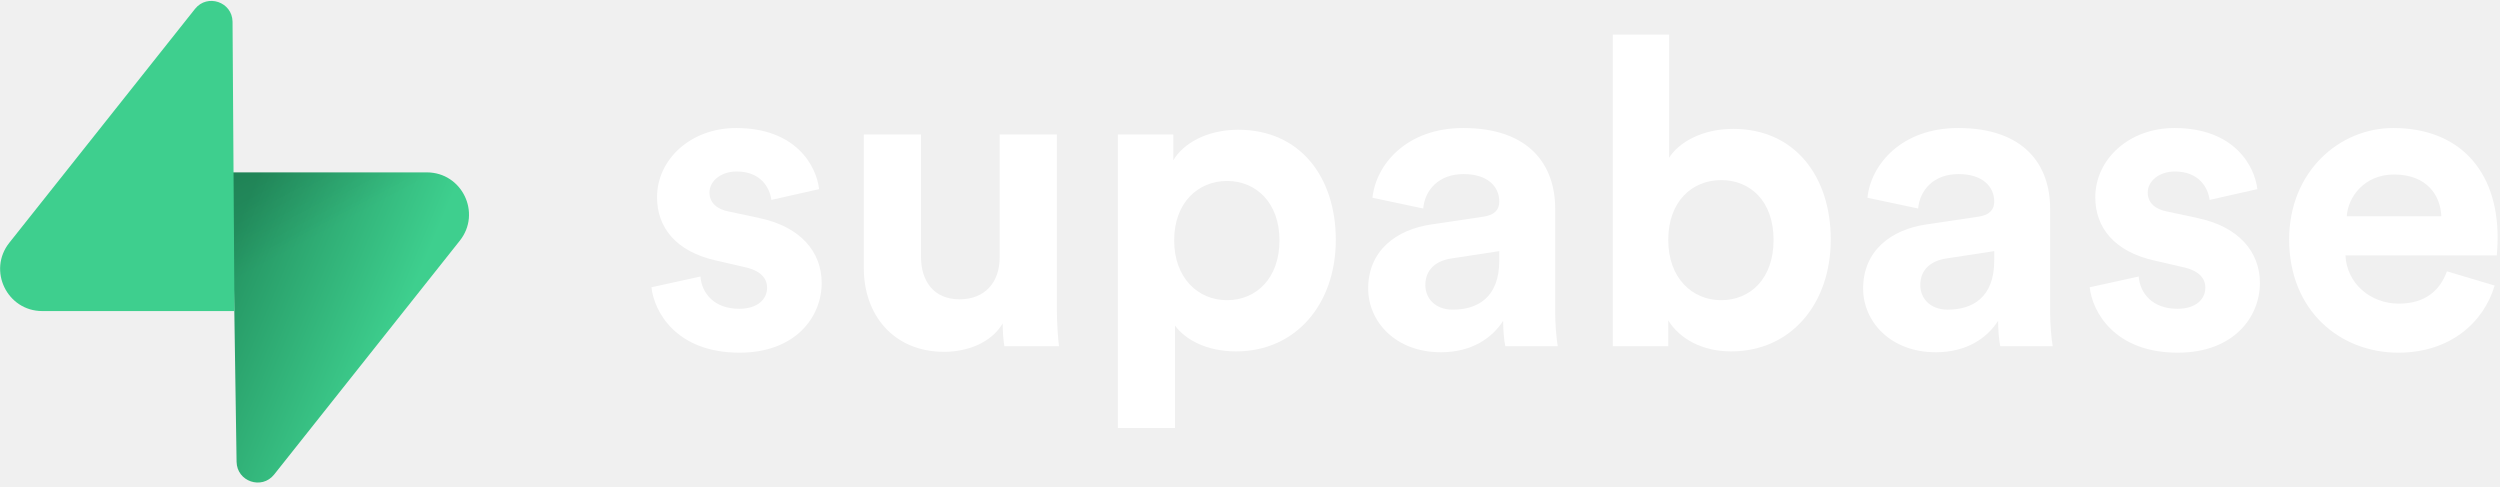
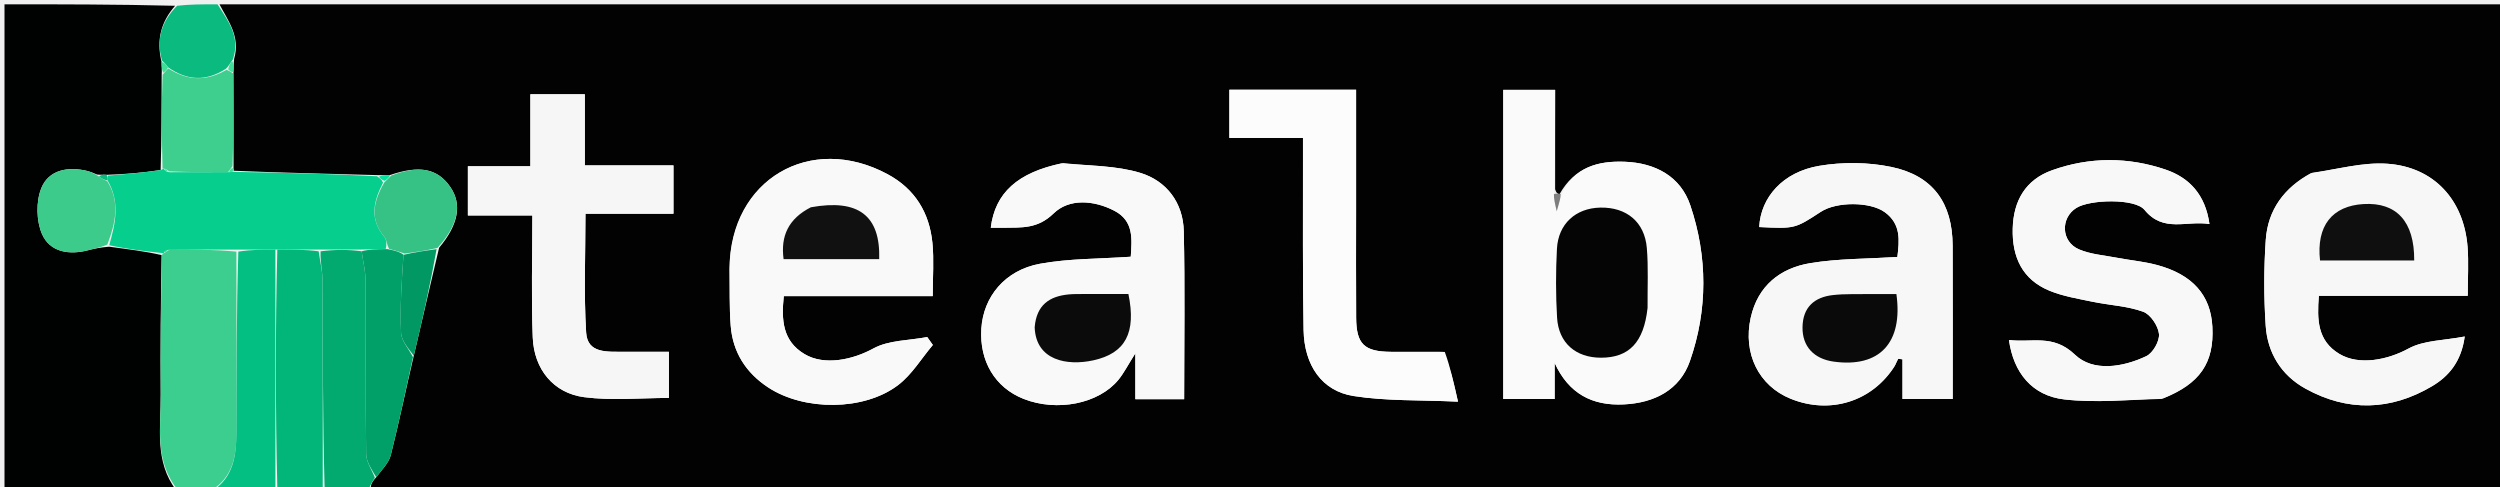
- <svg xmlns="http://www.w3.org/2000/svg" width="581" height="113" viewBox="0 0 581 113" fill="none">
-   <path d="M151.397 66.761C151.996 72.362 157.091 81.964 171.877 81.964C184.764 81.964 190.959 73.763 190.959 65.761C190.959 58.559 186.063 52.658 176.373 50.657L169.379 49.157C166.682 48.657 164.884 47.157 164.884 44.756C164.884 41.956 167.681 39.855 171.178 39.855C176.772 39.855 178.87 43.556 179.27 46.457L190.359 43.956C189.76 38.655 185.064 29.753 171.078 29.753C160.488 29.753 152.696 37.054 152.696 45.856C152.696 52.758 156.991 58.459 166.482 60.56L172.976 62.06C176.772 62.86 178.271 64.661 178.271 66.861C178.271 69.462 176.173 71.762 171.777 71.762C165.983 71.762 163.085 68.161 162.786 64.26L151.397 66.761Z" fill="white" />
-   <path d="M233.421 80.464H246.109C245.909 78.763 245.609 75.363 245.609 71.562V31.253H232.321V59.859C232.321 65.561 228.925 69.561 223.031 69.561C216.837 69.561 214.039 65.16 214.039 59.659V31.253H200.752V62.36C200.752 73.062 207.545 81.764 219.434 81.764C224.628 81.764 230.325 79.764 233.022 75.163C233.022 77.163 233.221 79.464 233.421 80.464Z" fill="white" />
-   <path d="M273.076 99.468V75.663C275.473 78.964 280.469 81.664 287.263 81.664C301.149 81.664 310.439 70.662 310.439 55.758C310.439 41.155 302.148 30.153 287.762 30.153C280.37 30.153 274.875 33.453 272.677 37.254V31.253H259.79V99.468H273.076ZM297.352 55.858C297.352 64.661 291.958 69.762 285.164 69.762C278.372 69.762 272.877 64.561 272.877 55.858C272.877 47.157 278.372 42.055 285.164 42.055C291.958 42.055 297.352 47.157 297.352 55.858Z" fill="white" />
-   <path d="M317.964 67.061C317.964 74.763 324.357 81.865 334.848 81.865C342.139 81.865 346.835 78.464 349.332 74.563C349.332 76.463 349.532 79.164 349.832 80.464H362.02C361.72 78.764 361.422 75.263 361.422 72.662V48.457C361.422 38.555 355.627 29.753 340.043 29.753C326.855 29.753 319.761 38.255 318.963 45.956L330.751 48.457C331.151 44.156 334.348 40.455 340.141 40.455C345.737 40.455 348.434 43.356 348.434 46.857C348.434 48.557 347.536 49.957 344.738 50.358L332.65 52.158C324.458 53.358 317.964 58.259 317.964 67.061ZM337.644 71.962C333.349 71.962 331.25 69.162 331.25 66.261C331.25 62.46 333.947 60.56 337.345 60.06L348.434 58.359V60.56C348.434 69.262 343.239 71.962 337.644 71.962Z" fill="white" />
-   <path d="M387.703 80.464V74.463C390.299 78.664 395.494 81.664 402.288 81.664C416.276 81.664 425.467 70.562 425.467 55.658C425.467 41.055 417.174 29.953 402.788 29.953C395.494 29.953 390.1 33.154 387.902 36.654V8.048H374.815V80.464H387.703ZM412.178 55.758C412.178 64.76 406.784 69.762 399.99 69.762C393.297 69.762 387.703 64.661 387.703 55.758C387.703 46.756 393.297 41.855 399.99 41.855C406.784 41.855 412.178 46.756 412.178 55.758Z" fill="white" />
-   <path d="M432.99 67.061C432.99 74.763 439.383 81.865 449.873 81.865C457.165 81.865 461.862 78.464 464.358 74.563C464.358 76.463 464.559 79.164 464.858 80.464H477.046C476.748 78.764 476.448 75.263 476.448 72.662V48.457C476.448 38.555 470.653 29.753 455.068 29.753C441.881 29.753 434.788 38.255 433.989 45.956L445.776 48.457C446.177 44.156 449.374 40.455 455.167 40.455C460.763 40.455 463.46 43.356 463.46 46.857C463.46 48.557 462.561 49.957 459.763 50.358L447.676 52.158C439.484 53.358 432.99 58.259 432.99 67.061ZM452.671 71.962C448.375 71.962 446.276 69.162 446.276 66.261C446.276 62.46 448.973 60.56 452.371 60.06L463.46 58.359V60.56C463.46 69.262 458.265 71.962 452.671 71.962Z" fill="white" />
-   <path d="M485.645 66.761C486.243 72.362 491.339 81.964 506.124 81.964C519.012 81.964 525.205 73.763 525.205 65.761C525.205 58.559 520.311 52.658 510.62 50.657L503.626 49.157C500.929 48.657 499.132 47.157 499.132 44.756C499.132 41.956 501.928 39.855 505.425 39.855C511.021 39.855 513.118 43.556 513.519 46.457L524.607 43.956C524.007 38.655 519.312 29.753 505.326 29.753C494.735 29.753 486.944 37.054 486.944 45.856C486.944 52.758 491.238 58.459 500.73 60.56L507.224 62.06C511.021 62.86 512.519 64.661 512.519 66.861C512.519 69.462 510.421 71.762 506.025 71.762C500.23 71.762 497.334 68.161 497.034 64.26L485.645 66.761Z" fill="white" />
-   <path d="M545.385 50.257C545.685 45.756 549.482 40.555 556.375 40.555C563.967 40.555 567.165 45.356 567.365 50.257H545.385ZM568.664 63.06C567.065 67.461 563.668 70.562 557.474 70.562C550.88 70.562 545.385 65.861 545.087 59.359H580.252C580.252 59.159 580.451 57.159 580.451 55.258C580.451 39.455 571.361 29.753 556.175 29.753C543.588 29.753 531.998 39.955 531.998 55.659C531.998 72.262 543.886 81.964 557.374 81.964C569.462 81.964 577.255 74.863 579.753 66.361L568.664 63.06Z" fill="white" />
-   <path d="M63.708 110.284C60.848 113.885 55.05 111.912 54.981 107.314L53.974 40.062L99.194 40.062C107.384 40.062 111.952 49.523 106.859 55.937L63.708 110.284Z" fill="url(#paint0_linear)" />
-   <path d="M63.708 110.284C60.848 113.885 55.05 111.912 54.981 107.314L53.974 40.062L99.194 40.062C107.384 40.062 111.952 49.523 106.859 55.937L63.708 110.284Z" fill="url(#paint1_linear)" fill-opacity="0.2" />
-   <path d="M45.317 2.071C48.176 -1.53 53.974 0.443 54.043 5.041L54.485 72.292H9.831C1.64 72.292 -2.928 62.832 2.166 56.417L45.317 2.071Z" fill="#3ECF8E" />
-   <defs>
-     <linearGradient id="paint0_linear" x1="53.974" y1="54.974" x2="94.163" y2="71.829" gradientUnits="userSpaceOnUse">
-       <stop stop-color="#249361" />
-       <stop offset="1" stop-color="#3ECF8E" />
-     </linearGradient>
-     <linearGradient id="paint1_linear" x1="36.156" y1="30.578" x2="54.484" y2="65.08" gradientUnits="userSpaceOnUse">
-       <stop />
-       <stop offset="1" stop-opacity="0" />
-     </linearGradient>
-   </defs>
+ <svg xmlns="http://www.w3.org/2000/svg" version="1.1" id="Layer_1" x="0px" y="0px" width="100%" viewBox="0 0 581 113" enable-background="new 0 0 581 113" xml:space="preserve">
+   <path fill="#020202" opacity="1" stroke="none" d=" M51,1   C227.933,1 404.866,1 581.899,1   C581.899,38.585 581.899,76.171 581.899,114   C416.977,114 251.955,114 86.201,113.727   C86.024,112.653 86.579,111.851 87.443,110.898   C88.806,109.087 90.367,107.557 90.824,105.748   C92.726,98.211 94.295,90.59 96.169,82.666   C98.184,74.178 100.016,66.025 102.047,57.585   C106.583,52.191 107.404,47.45 104.646,43.452   C101.68,39.154 97.481,38.333 90.581,40.699   C89.447,40.684 88.688,40.744 87.476,40.692   C76.13,40.365 65.237,40.151 54.345,39.682   C54.287,39.267 54.228,39.107 54.282,38.493   C54.319,31.043 54.244,24.046 54.259,16.677   C54.316,15.539 54.284,14.774 54.417,13.674   C55.904,8.495 53.024,4.872 51,1  M362.421,45.149   C362.051,45.03 361.682,44.911 361.412,43.991   C361.412,36.365 361.412,28.74 361.412,20.882   C357.313,20.882 353.402,20.882 349.357,20.882   C349.357,44.985 349.357,68.866 349.357,92.726   C353.415,92.726 357.168,92.726 361.299,92.726   C361.299,89.753 361.299,87.053 361.299,84.354   C364.563,91.462 369.981,94.35 377.395,93.984   C384.496,93.633 390.395,90.612 392.736,83.916   C396.897,72.013 396.861,59.647 392.83,47.716   C390.55,40.967 384.671,37.858 377.566,37.591   C371.392,37.36 365.969,38.824 362.421,45.149  M440.477,84.756   C440.688,84.304 440.887,83.844 441.127,83.408   C441.156,83.356 441.414,83.43 442.138,83.504   C442.138,86.58 442.138,89.743 442.138,92.72   C446.302,92.72 449.888,92.72 453.806,92.72   C453.806,80.64 453.846,68.854 453.794,57.068   C453.751,47.197 449.255,40.823 439.549,38.799   C434.16,37.675 428.241,37.624 422.805,38.539   C414.312,39.969 409.189,45.881 408.839,52.766   C417.133,53.166 417.133,53.166 423.164,49.222   C426.803,46.843 434.582,46.837 438.006,49.3   C441.88,52.086 441.396,55.978 440.947,59.718   C433.923,60.167 427.228,60.08 420.723,61.152   C413.714,62.308 408.535,66.409 406.878,73.785   C404.999,82.151 408.741,89.656 416.114,92.655   C425.233,96.364 435.072,93.418 440.477,84.756  M246.642,37.973   C236.498,40.103 231.254,44.819 230.254,52.932   C231.268,52.932 232.253,52.95 233.237,52.929   C237.374,52.841 241.102,53.261 244.855,49.602   C248.46,46.088 254.195,46.501 258.972,48.978   C263.542,51.347 263.063,55.595 262.79,59.664   C255.539,60.171 248.507,60.061 241.718,61.293   C233.546,62.776 228.525,68.985 228.063,76.384   C227.589,83.954 231.27,90.079 237.862,92.692   C245.622,95.767 255.353,93.858 259.941,88.238   C261.171,86.731 262.063,84.947 263.855,82.112   C263.855,86.64 263.855,89.703 263.855,92.772   C267.797,92.772 271.384,92.772 275.197,92.772   C275.197,79.594 275.407,66.647 275.11,53.712   C274.959,47.116 271.11,42.039 265.017,40.179   C259.449,38.478 253.338,38.552 246.642,37.973  M536.986,40.289   C530.817,43.625 527.044,48.797 526.564,55.742   C526.106,62.364 526.105,69.064 526.546,75.688   C526.966,82.005 530.148,87.186 535.761,90.301   C545.595,95.758 555.59,95.444 565.197,89.76   C569.044,87.485 571.998,84.095 572.803,78.203   C568.034,79.137 563.32,79.051 559.723,81.013   C554.896,83.645 548.27,85.01 543.672,82.251   C538.571,79.191 538.461,74.35 538.901,68.746   C550.575,68.746 561.963,68.746 573.504,68.746   C573.504,64.606 573.747,60.944 573.459,57.325   C572.591,46.448 565.641,38.799 554.79,38.054   C549.163,37.668 543.398,39.302 536.986,40.289  M169.545,62.68   C169.617,67.005 169.484,71.345 169.811,75.651   C170.282,81.84 173.359,86.65 178.532,90.044   C186.911,95.542 200.809,95.536 208.752,89.469   C211.94,87.034 214.141,83.306 216.792,80.167   C216.357,79.555 215.921,78.943 215.486,78.331   C211.27,79.141 206.546,79.026 202.961,80.989   C198.13,83.634 191.557,85.048 186.942,82.274   C181.891,79.238 181.565,74.437 182.152,68.823   C193.741,68.823 205.137,68.823 216.767,68.823   C216.767,64.404 217.083,60.411 216.698,56.487   C216.005,49.445 212.65,43.911 206.259,40.478   C188.359,30.861 169.727,41.658 169.545,62.68  M502.759,92.564   C511.28,89.18 514.59,84.355 514.157,75.949   C513.778,68.599 509.552,63.781 501.206,61.564   C498.166,60.757 494.988,60.479 491.887,59.886   C488.96,59.327 485.868,59.103 483.176,57.961   C478.995,56.188 478.798,50.667 482.549,48.318   C485.702,46.343 496.166,46.07 498.381,48.772   C502.809,54.172 508.154,51.193 513.477,52.069   C512.529,45.201 508.757,41.285 503.324,39.428   C494.598,36.445 485.6,36.445 476.875,39.577   C470.733,41.782 467.92,46.653 467.754,53.123   C467.585,59.735 469.981,64.961 476.286,67.558   C479.467,68.868 482.978,69.432 486.38,70.141   C490.275,70.954 494.377,71.107 498.063,72.444   C499.772,73.064 501.551,75.719 501.747,77.613   C501.919,79.268 500.34,82.038 498.8,82.77   C493.324,85.372 486.421,86.453 482.231,82.439   C477.1,77.525 472.148,79.715 466.881,79.01   C467.923,86.604 472.267,91.96 479.723,92.822   C487.051,93.669 494.565,92.91 502.759,92.564  M144.834,81.756   C141.172,81.716 136.524,82.237 136.22,77.279   C135.666,68.231 136.063,59.125 136.063,49.668   C143.15,49.668 149.73,49.668 156.512,49.668   C156.512,45.865 156.512,42.447 156.512,38.435   C149.625,38.435 142.93,38.435 135.914,38.435   C135.914,32.581 135.914,27.315 135.914,21.911   C131.663,21.911 127.757,21.911 123.26,21.911   C123.26,27.56 123.26,32.945 123.26,38.64   C118.066,38.64 113.466,38.64 108.734,38.64   C108.734,42.548 108.734,46.098 108.734,50.069   C113.842,50.069 118.599,50.069 123.722,50.069   C123.722,59.803 123.442,69.124 123.81,78.419   C124.104,85.831 128.647,91.388 135.794,92.307   C142.245,93.136 148.886,92.482 155.453,92.482   C155.453,88.931 155.453,85.518 155.453,81.756   C152.033,81.756 148.893,81.756 144.834,81.756  M335.291,81.774   C331.296,81.773 327.3,81.793 323.305,81.768   C317.032,81.728 315.211,79.991 315.172,73.819   C315.118,65.495 315.157,57.172 315.157,48.848   C315.156,39.572 315.157,30.295 315.157,20.849   C305.091,20.849 295.504,20.849 285.707,20.849   C285.707,24.606 285.707,28.163 285.707,32.051   C291.478,32.051 296.92,32.051 302.811,32.051   C302.811,33.999 302.808,35.62 302.812,37.241   C302.839,50.391 302.711,63.545 302.953,76.691   C303.104,84.906 307.214,90.871 314.556,92.033   C322.125,93.231 329.931,92.932 338.836,93.344   C337.786,88.66 337.017,85.227 335.291,81.774  z" />
+   <path fill="#000101" opacity="1" stroke="none" d=" M41,114   C27.697,114 14.394,114 1.045,114   C1.045,76.449 1.045,38.898 1.045,1   C14.019,1 27.041,1 40.693,1.343   C37.484,5.027 36.275,9.153 37.545,14.41   C37.544,15.507 37.636,16.239 37.573,17.417   C37.503,24.968 37.587,32.074 37.334,39.509   C33.03,40.162 29.062,40.486 24.748,40.626   C23.907,40.552 23.411,40.662 22.57,40.566   C21.591,40.152 20.969,39.899 20.324,39.742   C15.826,38.644 11.337,39.446 9.603,43.723   C8.35,46.816 8.429,51.311 9.76,54.38   C11.595,58.611 16.068,59.327 20.558,58.134   C21.997,57.752 23.47,57.495 25.367,57.333   C29.766,57.934 33.724,58.383 37.546,59.292   C37.379,70.384 37.253,81.018 37.35,91.65   C37.42,99.265 35.787,107.207 41,114  z" />
+   <path fill="#3CCE8E" opacity="1" stroke="none" d=" M41.444,114   C35.787,107.207 37.42,99.265 37.35,91.65   C37.253,81.018 37.379,70.384 37.652,59.281   C37.894,58.81 38.104,58.771 38.315,58.724   C38.769,58.499 38.933,58.265 39.479,57.968   C44.936,57.98 49.932,57.998 54.935,58.484   C54.947,72.89 54.99,86.828 54.938,100.767   C54.918,106.009 54.122,111.001 49,114   C46.629,114 44.259,114 41.444,114  z" />
+   <path fill="#02B579" opacity="1" stroke="none" d=" M75,114   C71.638,114 68.276,114 64.457,113.531   C64,94.707 63.999,76.352 64.452,57.996   C67.937,57.994 70.966,57.993 74.052,58.408   C74.405,60.938 74.951,63.052 74.96,65.168   C75.032,81.445 75,97.722 75,114  z" />
+   <path fill="#02AA70" opacity="1" stroke="none" d=" M75.458,114   C75,97.722 75.032,81.445 74.96,65.168   C74.951,63.052 74.405,60.938 74.506,58.405   C77.935,57.986 80.964,57.985 84.05,58.401   C84.404,60.93 84.948,63.041 84.96,65.155   C85.039,78.594 84.918,92.036 85.095,105.474   C85.119,107.341 86.422,109.191 87.133,111.049   C86.579,111.851 86.024,112.653 85.735,113.727   C82.639,114 79.277,114 75.458,114  z" />
+   <path fill="#03BF81" opacity="1" stroke="none" d=" M63.998,57.997   C63.999,76.352 64,94.707 64,113.531   C59.311,114 54.621,114 49.466,114   C54.122,111.001 54.918,106.009 54.938,100.767   C54.99,86.828 54.947,72.89 55.393,58.477   C58.561,58.001 61.28,57.999 63.998,57.997  z" />
+   <path fill="#0ABA7F" opacity="1" stroke="none" d=" M37.639,14.045   C36.275,9.153 37.484,5.027 41.162,1.343   C44.031,1 47.061,1 50.546,1   C53.024,4.872 55.904,8.495 54.128,13.794   C53.411,14.794 53.147,15.339 52.513,15.966   C47.759,19.048 43.416,18.685 39.06,15.636   C38.558,14.935 38.098,14.49 37.639,14.045  z" />
+   <path fill="#FAFAFA" opacity="1" stroke="none" d=" M362.981,44.982   C365.969,38.824 371.392,37.36 377.566,37.591   C384.671,37.858 390.55,40.967 392.83,47.716   C396.861,59.647 396.897,72.013 392.736,83.916   C390.395,90.612 384.496,93.633 377.395,93.984   C369.981,94.35 364.563,91.462 361.299,84.354   C361.299,87.053 361.299,89.753 361.299,92.726   C357.168,92.726 353.415,92.726 349.357,92.726   C349.357,68.866 349.357,44.985 349.357,20.882   C353.402,20.882 357.313,20.882 361.412,20.882   C361.412,28.74 361.412,36.365 361.18,44.722   C361.121,46.213 361.294,46.973 361.783,49.108   C362.459,46.78 362.72,45.881 362.981,44.982  M382.899,71.122   C382.862,66.628 383.093,62.111 382.723,57.645   C382.221,51.584 377.998,48.124 371.913,48.248   C366.205,48.365 362.136,52.009 361.832,57.843   C361.555,63.153 361.553,68.504 361.864,73.812   C362.21,79.714 366.219,83.137 372.09,83.129   C378.587,83.119 382.018,79.59 382.899,71.122  z" />
+   <path fill="#F7F7F7" opacity="1" stroke="none" d=" M440.321,85.104   C435.072,93.418 425.233,96.364 416.114,92.655   C408.741,89.656 404.999,82.151 406.878,73.785   C408.535,66.409 413.714,62.308 420.723,61.152   C427.228,60.08 433.923,60.167 440.947,59.718   C441.396,55.978 441.88,52.086 438.006,49.3   C434.582,46.837 426.803,46.843 423.164,49.222   C417.133,53.166 417.133,53.166 408.839,52.766   C409.189,45.881 414.312,39.969 422.805,38.539   C428.241,37.624 434.16,37.675 439.549,38.799   C449.255,40.823 453.751,47.197 453.794,57.068   C453.846,68.854 453.806,80.64 453.806,92.72   C449.888,92.72 446.302,92.72 442.138,92.72   C442.138,89.743 442.138,86.58 442.138,83.504   C441.414,83.43 441.156,83.356 441.127,83.408   C440.887,83.844 440.688,84.304 440.321,85.104  M434.47,68.339   C431.643,68.401 428.794,68.26 425.995,68.573   C421.65,69.058 418.97,71.4 418.906,76.057   C418.845,80.474 421.522,83.403 426.16,84.041   C436.758,85.5 442.311,79.719 440.721,68.339   C439.006,68.339 437.206,68.339 434.47,68.339  z" />
+   <path fill="#F9F9F9" opacity="1" stroke="none" d=" M247.054,37.909   C253.338,38.552 259.449,38.478 265.017,40.179   C271.11,42.039 274.959,47.116 275.11,53.712   C275.407,66.647 275.197,79.594 275.197,92.772   C271.384,92.772 267.797,92.772 263.855,92.772   C263.855,89.703 263.855,86.64 263.855,82.112   C262.063,84.947 261.171,86.731 259.941,88.238   C255.353,93.858 245.622,95.767 237.862,92.692   C231.27,90.079 227.589,83.954 228.063,76.384   C228.525,68.985 233.546,62.776 241.718,61.293   C248.507,60.061 255.539,60.171 262.79,59.664   C263.063,55.595 263.542,51.347 258.972,48.978   C254.195,46.501 248.46,46.088 244.855,49.602   C241.102,53.261 237.374,52.841 233.237,52.929   C232.253,52.95 231.268,52.932 230.254,52.932   C231.254,44.819 236.498,40.103 247.054,37.909  M240.457,76.44   C240.752,83.774 247.96,85.076 254.087,83.739   C261.55,82.11 264.103,77.34 262.241,68.328   C258.85,68.328 255.385,68.321 251.919,68.331   C250.756,68.335 249.588,68.313 248.433,68.418   C243.953,68.827 240.882,70.818 240.457,76.44  z" />
+   <path fill="#F7F7F7" opacity="1" stroke="none" d=" M537.34,40.156   C543.398,39.302 549.163,37.668 554.79,38.054   C565.641,38.799 572.591,46.448 573.459,57.325   C573.747,60.944 573.504,64.606 573.504,68.746   C561.963,68.746 550.575,68.746 538.901,68.746   C538.461,74.35 538.571,79.191 543.672,82.251   C548.27,85.01 554.896,83.645 559.723,81.013   C563.32,79.051 568.034,79.137 572.803,78.203   C571.998,84.095 569.044,87.485 565.197,89.76   C555.59,95.444 545.595,95.758 535.761,90.301   C530.148,87.186 526.966,82.005 526.546,75.688   C526.105,69.064 526.106,62.364 526.564,55.742   C527.044,48.797 530.817,43.625 537.34,40.156  M552.437,60.53   C555.327,60.53 558.216,60.53 561.061,60.53   C561.123,51.388 556.878,46.967 549.262,47.425   C541.987,47.863 538.291,52.489 539.174,60.53   C543.232,60.53 547.346,60.53 552.437,60.53  z" />
+   <path fill="#F9F9F9" opacity="1" stroke="none" d=" M169.545,62.214   C169.727,41.658 188.359,30.861 206.259,40.478   C212.65,43.911 216.005,49.445 216.698,56.487   C217.083,60.411 216.767,64.404 216.767,68.823   C205.137,68.823 193.741,68.823 182.152,68.823   C181.565,74.437 181.891,79.238 186.942,82.274   C191.557,85.048 198.13,83.634 202.961,80.989   C206.546,79.026 211.27,79.141 215.486,78.331   C215.921,78.943 216.357,79.555 216.792,80.167   C214.141,83.306 211.94,87.034 208.752,89.469   C200.809,95.536 186.911,95.542 178.532,90.044   C173.359,86.65 170.282,81.84 169.811,75.651   C169.484,71.345 169.617,67.005 169.545,62.214  M188.091,48.292   C183.25,50.825 181.384,54.816 182.107,60.219   C189.635,60.219 196.99,60.219 204.328,60.219   C204.615,50.087 199.504,46.182 188.091,48.292  z" />
+   <path fill="#F8F8F8" opacity="1" stroke="none" d=" M502.379,92.71   C494.565,92.91 487.051,93.669 479.723,92.822   C472.267,91.96 467.923,86.604 466.881,79.01   C472.148,79.715 477.1,77.525 482.231,82.439   C486.421,86.453 493.324,85.372 498.8,82.77   C500.34,82.038 501.919,79.268 501.747,77.613   C501.551,75.719 499.772,73.064 498.063,72.444   C494.377,71.107 490.275,70.954 486.38,70.141   C482.978,69.432 479.467,68.868 476.286,67.558   C469.981,64.961 467.585,59.735 467.754,53.123   C467.92,46.653 470.733,41.782 476.875,39.577   C485.6,36.445 494.598,36.445 503.324,39.428   C508.757,41.285 512.529,45.201 513.477,52.069   C508.154,51.193 502.809,54.172 498.381,48.772   C496.166,46.07 485.702,46.343 482.549,48.318   C478.798,50.667 478.995,56.188 483.176,57.961   C485.868,59.103 488.96,59.327 491.887,59.886   C494.988,60.479 498.166,60.757 501.206,61.564   C509.552,63.781 513.778,68.599 514.157,75.949   C514.59,84.355 511.28,89.18 502.379,92.71  z" />
+   <path fill="#F6F6F6" opacity="1" stroke="none" d=" M145.294,81.756   C148.893,81.756 152.033,81.756 155.453,81.756   C155.453,85.518 155.453,88.931 155.453,92.482   C148.886,92.482 142.245,93.136 135.794,92.307   C128.647,91.388 124.104,85.831 123.81,78.419   C123.442,69.124 123.722,59.803 123.722,50.069   C118.599,50.069 113.842,50.069 108.734,50.069   C108.734,46.098 108.734,42.548 108.734,38.64   C113.466,38.64 118.066,38.64 123.26,38.64   C123.26,32.945 123.26,27.56 123.26,21.911   C127.757,21.911 131.663,21.911 135.914,21.911   C135.914,27.315 135.914,32.581 135.914,38.435   C142.93,38.435 149.625,38.435 156.512,38.435   C156.512,42.447 156.512,45.865 156.512,49.668   C149.73,49.668 143.15,49.668 136.063,49.668   C136.063,59.125 135.666,68.231 136.22,77.279   C136.524,82.237 141.172,81.716 145.294,81.756  z" />
+   <path fill="#FCFCFC" opacity="1" stroke="none" d=" M335.769,81.783   C337.017,85.227 337.786,88.66 338.836,93.344   C329.931,92.932 322.125,93.231 314.556,92.033   C307.214,90.871 303.104,84.906 302.953,76.691   C302.711,63.545 302.839,50.391 302.812,37.241   C302.808,35.62 302.811,33.999 302.811,32.051   C296.92,32.051 291.478,32.051 285.707,32.051   C285.707,28.163 285.707,24.606 285.707,20.849   C295.504,20.849 305.091,20.849 315.157,20.849   C315.157,30.295 315.156,39.572 315.157,48.848   C315.157,57.172 315.118,65.495 315.172,73.819   C315.211,79.991 317.032,81.728 323.305,81.768   C327.3,81.793 331.296,81.773 335.769,81.783  z" />
+   <path fill="#06CF8E" opacity="1" stroke="none" d=" M64.452,57.996   C61.28,57.999 58.561,58.001 55.385,58.01   C49.932,57.998 44.936,57.98 39.278,58.04   C38.355,58.266 38.185,58.483 38.104,58.771   C38.104,58.771 37.894,58.81 37.789,58.821   C33.724,58.383 29.766,57.934 25.385,56.987   C26.899,51.706 27.896,46.924 24.992,41.92   C25.064,41.404 25.087,41.108 25.093,40.811   C29.062,40.486 33.03,40.162 37.444,39.513   C37.89,39.189 38.107,39.225 38.2,39.414   C38.481,39.831 38.722,39.97 39.478,40.028   C44.289,40.031 48.637,40.026 53.325,40.005   C53.892,39.971 54.118,39.954 54.345,39.937   C65.237,40.151 76.13,40.365 87.604,40.958   C88.485,41.587 88.784,41.837 89.014,42.458   C86.69,46.973 85.929,51.028 89.325,55.047   C89.884,55.708 89.855,56.867 89.664,57.842   C87.485,57.921 85.739,57.953 83.994,57.985   C80.964,57.985 77.935,57.986 74.451,57.99   C70.966,57.993 67.937,57.994 64.452,57.996  z" />
+   <path fill="#01A069" opacity="1" stroke="none" d=" M84.05,58.401   C85.739,57.953 87.485,57.921 90.018,57.889   C91.9,58.234 92.993,58.581 93.779,59.225   C93.337,65.455 92.956,71.397 93.207,77.312   C93.289,79.244 95.013,81.106 95.987,83   C94.295,90.59 92.726,98.211 90.824,105.748   C90.367,107.557 88.806,109.087 87.443,110.898   C86.422,109.191 85.119,107.341 85.095,105.474   C84.918,92.036 85.039,78.594 84.96,65.155   C84.948,63.041 84.404,60.93 84.05,58.401  z" />
+   <path fill="#3ECF8E" opacity="1" stroke="none" d=" M52.984,40.021   C48.637,40.026 44.289,40.031 39.385,39.832   C38.665,39.355 38.425,39.221 38.107,39.225   C38.107,39.225 37.89,39.189 37.78,39.185   C37.587,32.074 37.503,24.968 37.795,17.359   C38.482,16.535 38.791,16.214 39.101,15.892   C43.416,18.685 47.759,19.048 52.671,16.22   C53.523,16.611 53.846,16.831 54.169,17.05   C54.244,24.046 54.319,31.043 54.032,38.609   C53.441,39.46 53.213,39.741 52.984,40.021  z" />
+   <path fill="#36C285" opacity="1" stroke="none" d=" M94.087,58.927   C92.993,58.581 91.9,58.234 90.452,57.842   C89.855,56.867 89.884,55.708 89.325,55.047   C85.929,51.028 86.69,46.973 89.315,42.399   C90.108,41.571 90.533,41.173 90.957,40.775   C97.481,38.333 101.68,39.154 104.646,43.452   C107.404,47.45 106.583,52.191 101.658,57.626   C98.741,58.277 96.414,58.602 94.087,58.927  z" />
+   <path fill="#029863" opacity="1" stroke="none" d=" M93.779,59.225   C96.414,58.602 98.741,58.277 101.458,57.911   C100.016,66.025 98.184,74.178 96.169,82.666   C95.013,81.106 93.289,79.244 93.207,77.312   C92.956,71.397 93.337,65.455 93.779,59.225  z" />
+   <path fill="#7E7E7E" opacity="1" stroke="none" d=" M362.701,45.065   C362.72,45.881 362.459,46.78 361.783,49.108   C361.294,46.973 361.121,46.213 361.13,45.123   C361.682,44.911 362.051,45.03 362.701,45.065  z" />
+   <path fill="#05E49C" opacity="1" stroke="none" d=" M90.581,40.699   C90.533,41.173 90.108,41.571 89.384,42.028   C88.784,41.837 88.485,41.587 88.057,41.071   C88.688,40.744 89.447,40.684 90.581,40.699  z" />
+   <path fill="#43E099" opacity="1" stroke="none" d=" M54.259,16.677   C53.846,16.831 53.523,16.611 53.042,16.138   C53.147,15.339 53.411,14.794 53.963,14.129   C54.284,14.774 54.316,15.539 54.259,16.677  z" />
+   <path fill="#43E099" opacity="1" stroke="none" d=" M53.325,40.005   C53.213,39.741 53.441,39.46 53.92,39.064   C54.228,39.107 54.287,39.267 54.345,39.682   C54.118,39.954 53.892,39.971 53.325,40.005  z" />
+   <path fill="#3CCB8B" opacity="1" stroke="none" d=" M24.959,42.143   C27.896,46.924 26.899,51.706 24.944,56.835   C23.47,57.495 21.997,57.752 20.558,58.134   C16.068,59.327 11.595,58.611 9.76,54.38   C8.429,51.311 8.35,46.816 9.603,43.723   C11.337,39.446 15.826,38.644 20.324,39.742   C20.969,39.899 21.591,40.152 22.668,40.811   C23.727,41.555 24.343,41.849 24.959,42.143  z" />
+   <path fill="#41DE98" opacity="1" stroke="none" d=" M39.06,15.636   C38.791,16.214 38.482,16.535 37.95,16.914   C37.636,16.239 37.544,15.507 37.545,14.41   C38.098,14.49 38.558,14.935 39.06,15.636  z" />
+   <path fill="#0ABA7F" opacity="1" stroke="none" d=" M24.992,41.92   C24.343,41.849 23.727,41.555 23.014,41.016   C23.411,40.662 23.907,40.552 24.748,40.626   C25.087,41.108 25.064,41.404 24.992,41.92  z" />
+   <path fill="#42DE98" opacity="1" stroke="none" d=" M38.315,58.724   C38.185,58.483 38.355,58.266 38.816,58.047   C38.933,58.265 38.769,58.499 38.315,58.724  z" />
+   <path fill="#050505" opacity="1" stroke="none" d=" M382.893,71.571   C382.018,79.59 378.587,83.119 372.09,83.129   C366.219,83.137 362.21,79.714 361.864,73.812   C361.553,68.504 361.555,63.153 361.832,57.843   C362.136,52.009 366.205,48.365 371.913,48.248   C377.998,48.124 382.221,51.584 382.723,57.645   C383.093,62.111 382.862,66.628 382.893,71.571  z" />
+   <path fill="#0A0A0A" opacity="1" stroke="none" d=" M434.939,68.339   C437.206,68.339 439.006,68.339 440.721,68.339   C442.311,79.719 436.758,85.5 426.16,84.041   C421.522,83.403 418.845,80.474 418.906,76.057   C418.97,71.4 421.65,69.058 425.995,68.573   C428.794,68.26 431.643,68.401 434.939,68.339  z" />
+   <path fill="#0B0B0B" opacity="1" stroke="none" d=" M240.459,76.067   C240.882,70.818 243.953,68.827 248.433,68.418   C249.588,68.313 250.756,68.335 251.919,68.331   C255.385,68.321 258.85,68.328 262.241,68.328   C264.103,77.34 261.55,82.11 254.087,83.739   C247.96,85.076 240.752,83.774 240.459,76.067  z" />
+   <path fill="#0F0F0F" opacity="1" stroke="none" d=" M551.949,60.53   C547.346,60.53 543.232,60.53 539.174,60.53   C538.291,52.489 541.987,47.863 549.262,47.425   C556.878,46.967 561.123,51.388 561.061,60.53   C558.216,60.53 555.327,60.53 551.949,60.53  z" />
+   <path fill="#111111" opacity="1" stroke="none" d=" M188.459,48.168   C199.504,46.182 204.615,50.087 204.328,60.219   C196.99,60.219 189.635,60.219 182.107,60.219   C181.384,54.816 183.25,50.825 188.459,48.168  z" />
+   <path fill="#41DE98" opacity="1" stroke="none" d=" M38.2,39.414   C38.425,39.221 38.665,39.355 38.922,39.824   C38.722,39.97 38.481,39.831 38.2,39.414  z" />
</svg>
